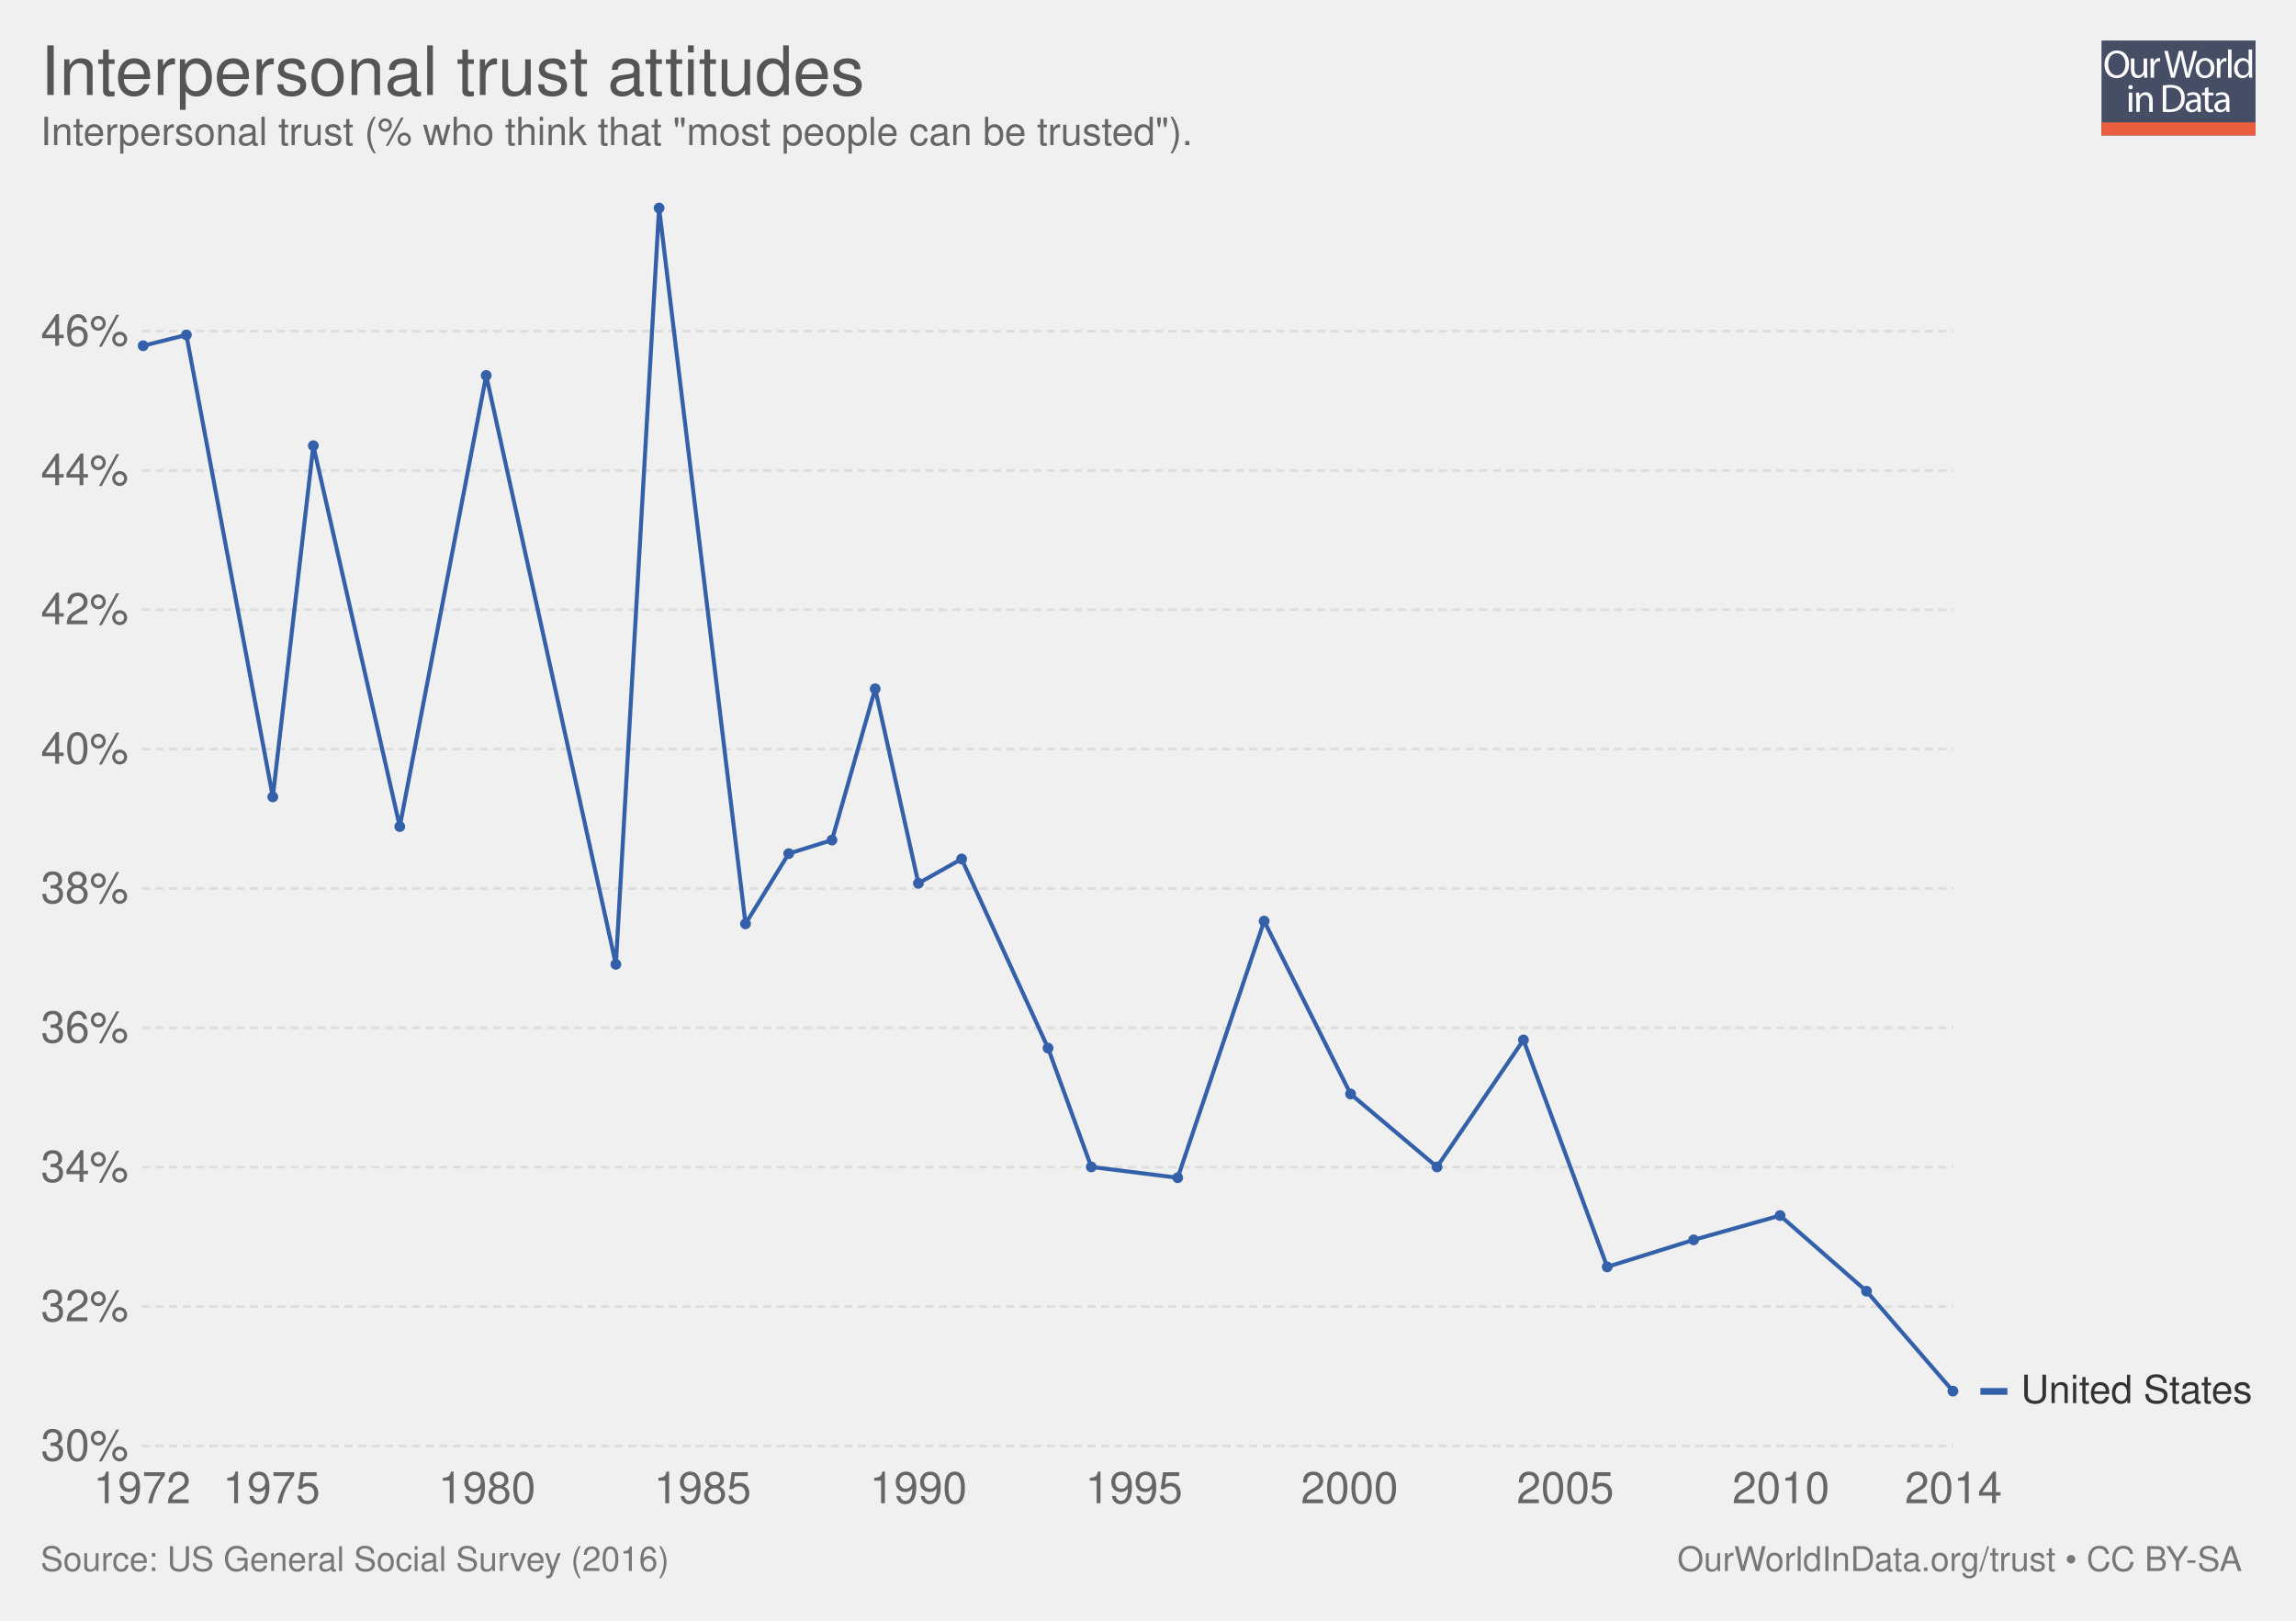
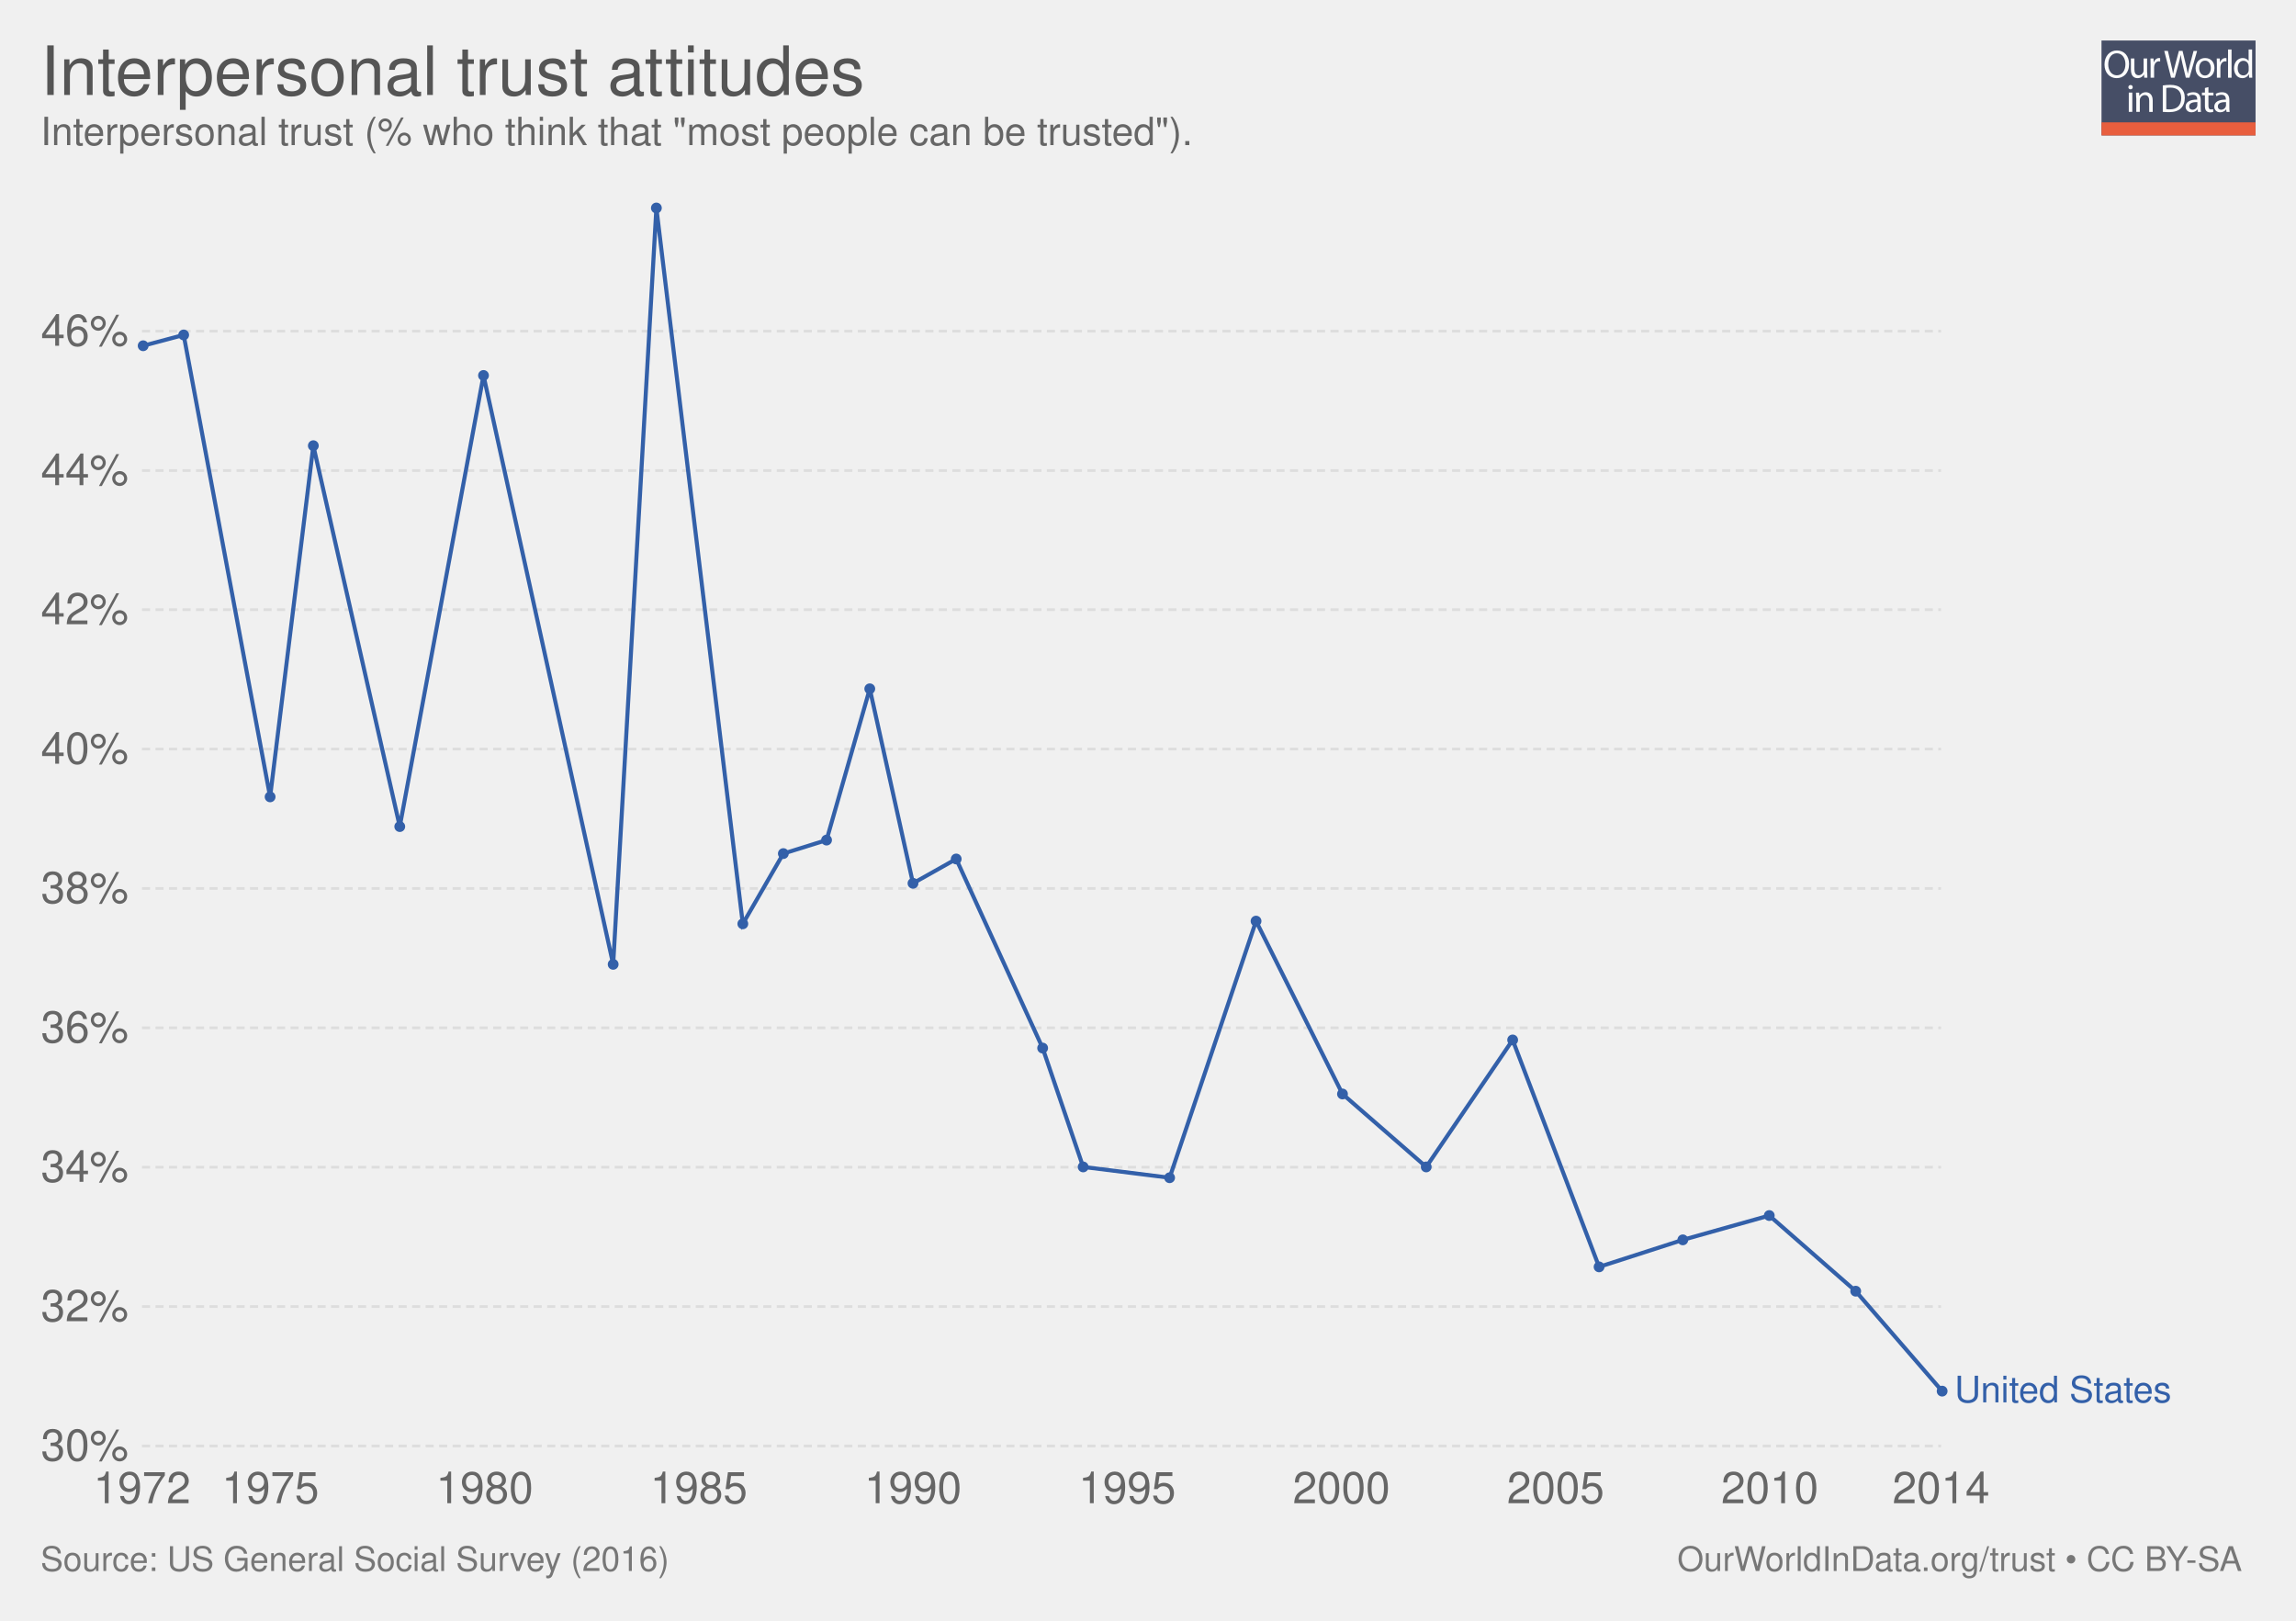
<svg xmlns="http://www.w3.org/2000/svg" xmlns:xlink="http://www.w3.org/1999/xlink" version="1.1" style="font-family: 'Helvetica Neue', Helvetica, Arial, sans-serif; font-size: 18px; background-color: white; text-rendering: optimizeLegibility; -webkit-font-smoothing: antialiased;" width="850" height="600">
  <g class="ChartTab">
    <g class="HeaderView">
      <g opacity="0.8" transform="translate(778, 15) scale(0.27)">
        <a xlink:href="https://ourworldindata.org" target="_blank">
          <g>
            <rect x="0" y="0" fill="#1B2543" width="211.2" height="130.1" />
            <rect x="0" y="112.2" fill="#E63912" width="211.2" height="17.9" />
            <g>
              <rect x="1.2" y="12.3" fill="none" width="210.2" height="99.2" />
              <path fill="#FFFFFF" d="M37.8,32.2c0,12.7-7.7,19.4-17.1,19.4c-9.7,0-16.6-7.5-16.6-18.7c0-11.7,7.3-19.3,17.1-19.3 C31.3,13.7,37.8,21.3,37.8,32.2z M9.2,32.8c0,7.9,4.3,14.9,11.8,14.9c7.5,0,11.8-6.9,11.8-15.3c0-7.3-3.8-14.9-11.8-14.9 C13.1,17.5,9.2,24.8,9.2,32.8z" />
              <path fill="#FFFFFF" d="M62.7,43.8c0,2.7,0.1,5.1,0.2,7.2h-4.3l-0.3-4.3h-0.1c-1.3,2.1-4,4.9-8.8,4.9c-4.2,0-9.1-2.3-9.1-11.6 V24.6h4.8v14.6c0,5,1.5,8.4,5.9,8.4c3.2,0,5.5-2.2,6.3-4.4c0.3-0.7,0.4-1.6,0.4-2.5V24.6h4.8V43.8z" />
              <path fill="#FFFFFF" d="M67.3,32.8c0-3.1-0.1-5.8-0.2-8.2h4.2l0.2,5.2h0.2c1.2-3.5,4.1-5.8,7.3-5.8c0.5,0,0.9,0.1,1.4,0.2v4.5 c-0.5-0.1-1-0.2-1.6-0.2c-3.4,0-5.8,2.6-6.5,6.2c-0.1,0.7-0.2,1.4-0.2,2.2V51h-4.8V32.8z" />
              <path fill="#FFFFFF" d="M95.4,51l-9.4-36.8h5l4.4,18.6c1.1,4.6,2.1,9.2,2.7,12.7h0.1c0.6-3.7,1.8-8,3-12.8l4.9-18.5h5l4.5,18.7 c1,4.4,2,8.7,2.6,12.6h0.1c0.8-4,1.8-8.1,3-12.7l4.9-18.5h4.9L120.6,51h-5L111,31.9c-1.1-4.7-1.9-8.3-2.4-12h-0.1 c-0.7,3.7-1.5,7.3-2.8,12L100.4,51H95.4z" />
              <path fill="#FFFFFF" d="M154.9,37.6c0,9.8-6.8,14-13.2,14c-7.2,0-12.7-5.2-12.7-13.6c0-8.8,5.8-14,13.1-14 C149.8,24,154.9,29.5,154.9,37.6z M133.9,37.9c0,5.8,3.3,10.1,8,10.1c4.6,0,8-4.3,8-10.3c0-4.5-2.2-10.1-7.9-10.1 C136.3,27.6,133.9,32.8,133.9,37.9z" />
              <path fill="#FFFFFF" d="M158.2,32.8c0-3.1-0.1-5.8-0.2-8.2h4.2l0.2,5.2h0.2c1.2-3.5,4.1-5.8,7.3-5.8c0.5,0,0.9,0.1,1.4,0.2v4.5 c-0.5-0.1-1-0.2-1.6-0.2c-3.4,0-5.8,2.6-6.5,6.2c-0.1,0.7-0.2,1.4-0.2,2.2V51h-4.8V32.8z" />
              <path fill="#FFFFFF" d="M173.5,12.3h4.8V51h-4.8V12.3z" />
              <path fill="#FFFFFF" d="M206.5,12.3v31.9c0,2.3,0.1,5,0.2,6.8h-4.3l-0.2-4.6H202c-1.5,2.9-4.7,5.2-9,5.2 c-6.4,0-11.3-5.4-11.3-13.4c-0.1-8.8,5.4-14.2,11.9-14.2c4,0,6.8,1.9,8,4h0.1V12.3H206.5z M201.7,35.4c0-0.6-0.1-1.4-0.2-2 c-0.7-3.1-3.3-5.6-6.9-5.6c-5,0-7.9,4.4-7.9,10.2c0,5.3,2.6,9.8,7.8,9.8c3.2,0,6.2-2.1,7.1-5.7c0.2-0.7,0.2-1.3,0.2-2.1V35.4z" />
              <path fill="#FFFFFF" d="M42.8,64c0.1,1.6-1.1,2.9-3.1,2.9c-1.7,0-2.9-1.3-2.9-2.9c0-1.7,1.3-3,3-3C41.7,61,42.8,62.3,42.8,64z M37.4,97.8V71.4h4.8v26.4H37.4z" />
              <path fill="#FFFFFF" d="M47.5,78.6c0-2.7-0.1-5-0.2-7.1h4.3l0.3,4.4h0.1c1.3-2.5,4.4-5,8.8-5c3.7,0,9.4,2.2,9.4,11.2v15.8h-4.8 V82.6c0-4.3-1.6-7.8-6.1-7.8c-3.2,0-5.6,2.2-6.5,4.9c-0.2,0.6-0.3,1.4-0.3,2.2v15.9h-4.8V78.6z" />
              <path fill="#FFFFFF" d="M84,61.6c2.9-0.4,6.3-0.8,10.1-0.8c6.8,0,11.7,1.6,14.9,4.6c3.3,3,5.2,7.3,5.2,13.2c0,6-1.9,10.9-5.3,14.3 c-3.4,3.4-9.1,5.3-16.3,5.3c-3.4,0-6.2-0.2-8.6-0.4V61.6z M88.8,94.1c1.2,0.2,3,0.3,4.8,0.3c10.2,0,15.7-5.7,15.7-15.6 c0.1-8.7-4.9-14.2-14.9-14.2c-2.5,0-4.3,0.2-5.6,0.5V94.1z" />
              <path fill="#FFFFFF" d="M132.1,97.8l-0.4-3.3h-0.2c-1.5,2.1-4.3,3.9-8.1,3.9c-5.4,0-8.1-3.8-8.1-7.6c0-6.4,5.7-9.9,15.9-9.8v-0.5 c0-2.2-0.6-6.1-6-6.1c-2.5,0-5,0.8-6.9,2l-1.1-3.2c2.2-1.4,5.4-2.3,8.7-2.3c8.1,0,10.1,5.5,10.1,10.8v9.9c0,2.3,0.1,4.5,0.4,6.3 H132.1z M131.4,84.4c-5.3-0.1-11.2,0.8-11.2,5.9c0,3.1,2.1,4.6,4.5,4.6c3.4,0,5.6-2.2,6.4-4.4c0.2-0.5,0.3-1,0.3-1.5V84.4z" />
              <path fill="#FFFFFF" d="M146.6,63.9v7.6h6.9v3.7h-6.9v14.2c0,3.3,0.9,5.1,3.6,5.1c1.3,0,2.2-0.2,2.8-0.3l0.2,3.6 c-0.9,0.4-2.4,0.7-4.3,0.7c-2.2,0-4-0.7-5.2-2c-1.4-1.4-1.9-3.8-1.9-6.9V75.1h-4.1v-3.7h4.1v-6.3L146.6,63.9z" />
              <path fill="#FFFFFF" d="M171.4,97.8l-0.4-3.3h-0.2c-1.5,2.1-4.3,3.9-8.1,3.9c-5.4,0-8.1-3.8-8.1-7.6c0-6.4,5.7-9.9,15.9-9.8v-0.5 c0-2.2-0.6-6.1-6-6.1c-2.5,0-5,0.8-6.9,2l-1.1-3.2c2.2-1.4,5.4-2.3,8.7-2.3c8.1,0,10.1,5.5,10.1,10.8v9.9c0,2.3,0.1,4.5,0.4,6.3 H171.4z M170.7,84.4c-5.3-0.1-11.2,0.8-11.2,5.9c0,3.1,2.1,4.6,4.5,4.6c3.4,0,5.6-2.2,6.4-4.4c0.2-0.5,0.3-1,0.3-1.5V84.4z" />
            </g>
          </g>
        </a>
      </g>
      <a href="https://ourworldindata.org/grapher/trust-attitudes-in-the-us" target="_blank">
        <text font-size="25.20" x="15.0" y="35.2" fill="#555">
          <tspan x="15" y="35.16">Interpersonal trust attitudes</tspan>
        </text>
      </a>
      <text font-size="14.40" x="15.0" y="53.7" fill="#666">
        <tspan x="15" y="53.72">Interpersonal trust (% who think that "most people can be trusted"). </tspan>
      </text>
    </g>
    <g class="LineChart">
      <defs>
-         <clipPath id="boundsClip-1335">
+         <clipPath id="boundsClip-1">
          <rect x="42.562" y="0" width="830" height="959.8" />
        </clipPath>
      </defs>
      <g class="AxisBoxView">
        <g class="HorizontalAxis">
          <text x="52.6" y="556.5" fill="#666" text-anchor="middle" font-size="16.2">1972</text>
-           <text x="100.5" y="556.5" fill="#666" text-anchor="middle" font-size="16.2">1975</text>
-           <text x="180.3" y="556.5" fill="#666" text-anchor="middle" font-size="16.2">1980</text>
-           <text x="260.1" y="556.5" fill="#666" text-anchor="middle" font-size="16.2">1985</text>
-           <text x="340" y="556.5" fill="#666" text-anchor="middle" font-size="16.2">1990</text>
-           <text x="419.8" y="556.5" fill="#666" text-anchor="middle" font-size="16.2">1995</text>
-           <text x="499.6" y="556.5" fill="#666" text-anchor="middle" font-size="16.2">2000</text>
-           <text x="579.5" y="556.5" fill="#666" text-anchor="middle" font-size="16.2">2005</text>
-           <text x="659.3" y="556.5" fill="#666" text-anchor="middle" font-size="16.2">2010</text>
-           <text x="723.2" y="556.5" fill="#666" text-anchor="middle" font-size="16.2">2014</text>
+           <text x="100.1" y="556.5" fill="#666" text-anchor="middle" font-size="16.2">1975</text>
+           <text x="179.4" y="556.5" fill="#666" text-anchor="middle" font-size="16.2">1980</text>
+           <text x="258.7" y="556.5" fill="#666" text-anchor="middle" font-size="16.2">1985</text>
+           <text x="338" y="556.5" fill="#666" text-anchor="middle" font-size="16.2">1990</text>
+           <text x="417.3" y="556.5" fill="#666" text-anchor="middle" font-size="16.2">1995</text>
+           <text x="496.6" y="556.5" fill="#666" text-anchor="middle" font-size="16.2">2000</text>
+           <text x="575.9" y="556.5" fill="#666" text-anchor="middle" font-size="16.2">2005</text>
+           <text x="655.2" y="556.5" fill="#666" text-anchor="middle" font-size="16.2">2010</text>
+           <text x="718.6" y="556.5" fill="#666" text-anchor="middle" font-size="16.2">2014</text>
        </g>
        <g class="VerticalAxis">
          <text x="47.56" y="535.3" fill="#666" dominant-baseline="middle" text-anchor="end" font-size="16.2">30%</text>
          <text x="47.56" y="483.7" fill="#666" dominant-baseline="middle" text-anchor="end" font-size="16.2">32%</text>
          <text x="47.56" y="432.1" fill="#666" dominant-baseline="middle" text-anchor="end" font-size="16.2">34%</text>
          <text x="47.56" y="380.5" fill="#666" dominant-baseline="middle" text-anchor="end" font-size="16.2">36%</text>
          <text x="47.56" y="328.9" fill="#666" dominant-baseline="middle" text-anchor="end" font-size="16.2">38%</text>
          <text x="47.56" y="277.3" fill="#666" dominant-baseline="middle" text-anchor="end" font-size="16.2">40%</text>
          <text x="47.56" y="225.7" fill="#666" dominant-baseline="middle" text-anchor="end" font-size="16.2">42%</text>
          <text x="47.56" y="174.2" fill="#666" dominant-baseline="middle" text-anchor="end" font-size="16.2">44%</text>
          <text x="47.56" y="122.6" fill="#666" dominant-baseline="middle" text-anchor="end" font-size="16.2">46%</text>
        </g>
        <g class="AxisGridLines">
-           <line x1="52.56" y1="535.3" x2="723.17" y2="535.3" stroke="#ddd" stroke-dasharray="3,2" />
-           <line x1="52.56" y1="483.7" x2="723.17" y2="483.7" stroke="#ddd" stroke-dasharray="3,2" />
-           <line x1="52.56" y1="432.1" x2="723.17" y2="432.1" stroke="#ddd" stroke-dasharray="3,2" />
-           <line x1="52.56" y1="380.5" x2="723.17" y2="380.5" stroke="#ddd" stroke-dasharray="3,2" />
-           <line x1="52.56" y1="328.9" x2="723.17" y2="328.9" stroke="#ddd" stroke-dasharray="3,2" />
-           <line x1="52.56" y1="277.3" x2="723.17" y2="277.3" stroke="#ddd" stroke-dasharray="3,2" />
-           <line x1="52.56" y1="225.7" x2="723.17" y2="225.7" stroke="#ddd" stroke-dasharray="3,2" />
-           <line x1="52.56" y1="174.2" x2="723.17" y2="174.2" stroke="#ddd" stroke-dasharray="3,2" />
-           <line x1="52.56" y1="122.6" x2="723.17" y2="122.6" stroke="#ddd" stroke-dasharray="3,2" />
+           <line x1="52.56" y1="535.3" x2="718.60" y2="535.3" stroke="#ddd" stroke-dasharray="3,2" />
+           <line x1="52.56" y1="483.7" x2="718.60" y2="483.7" stroke="#ddd" stroke-dasharray="3,2" />
+           <line x1="52.56" y1="432.1" x2="718.60" y2="432.1" stroke="#ddd" stroke-dasharray="3,2" />
+           <line x1="52.56" y1="380.5" x2="718.60" y2="380.5" stroke="#ddd" stroke-dasharray="3,2" />
+           <line x1="52.56" y1="328.9" x2="718.60" y2="328.9" stroke="#ddd" stroke-dasharray="3,2" />
+           <line x1="52.56" y1="277.3" x2="718.60" y2="277.3" stroke="#ddd" stroke-dasharray="3,2" />
+           <line x1="52.56" y1="225.7" x2="718.60" y2="225.7" stroke="#ddd" stroke-dasharray="3,2" />
+           <line x1="52.56" y1="174.2" x2="718.60" y2="174.2" stroke="#ddd" stroke-dasharray="3,2" />
+           <line x1="52.56" y1="122.6" x2="718.60" y2="122.6" stroke="#ddd" stroke-dasharray="3,2" />
        </g>
      </g>
-       <g clip-path="url(#boundsClip-1335)">
+       <g clip-path="url(#boundsClip-1)">
        <g class="HeightedLegend clickable">
          <g class="legendMark">
-             <rect x="733.168" y="507.9" width="101.832" height="14.4" fill="#fff" opacity="0" />
-             <rect x="733.168" y="513.85" width="10" height="2.5" fill="#3360a9" />
-             <text font-size="14.40" x="748.2" y="519.4" fill="#333">
-               <tspan x="748.168" y="519.42">United States</tspan>
+             <rect x="718.595" y="508.35" width="116.405" height="13.5" fill="#fff" opacity="0" />
+             <text font-size="13.50" x="723.6" y="519.1" fill="#3360a9">
+               <tspan x="723.595" y="519.15">United States</tspan>
            </text>
          </g>
        </g>
        <g class="Lines">
-           <rect x="53" y="77" width="671" height="459" fill="rgba(255,255,255,0)" opacity="0" />
+           <rect x="53" y="77" width="666" height="459" fill="rgba(255,255,255,0)" opacity="0" />
          <g class="key-United-States_0">
-             <path stroke="#3360a9" stroke-linecap="round" d="M53 128L69 124L101 295L116 165L148 306L180 139L228 357L244 77L276 342L292 316L308 311L324 255L340 327L356 318L388 388L404 432L436 436L468 341L500 405L532 432L564 385L595 469L627 459L659 450L691 478L723 515" fill="none" stroke-width="1.5" />
+             <path stroke="#3360a9" stroke-linecap="round" d="M53 128L68 124L100 295L116 165L148 306L179 139L227 357L243 77L275 342L290 316L306 311L322 255L338 327L354 318L386 388L401 432L433 436L465 341L497 405L528 432L560 385L592 469L623 459L655 450L687 478L719 515" fill="none" stroke-width="1.5" />
            <g fill="#3360a9">
              <circle cx="53" cy="128" r="2" />
-               <circle cx="69" cy="124" r="2" />
-               <circle cx="101" cy="295" r="2" />
+               <circle cx="68" cy="124" r="2" />
+               <circle cx="100" cy="295" r="2" />
              <circle cx="116" cy="165" r="2" />
              <circle cx="148" cy="306" r="2" />
-               <circle cx="180" cy="139" r="2" />
-               <circle cx="228" cy="357" r="2" />
-               <circle cx="244" cy="77" r="2" />
-               <circle cx="276" cy="342" r="2" />
-               <circle cx="292" cy="316" r="2" />
-               <circle cx="308" cy="311" r="2" />
-               <circle cx="324" cy="255" r="2" />
-               <circle cx="340" cy="327" r="2" />
-               <circle cx="356" cy="318" r="2" />
-               <circle cx="388" cy="388" r="2" />
-               <circle cx="404" cy="432" r="2" />
-               <circle cx="436" cy="436" r="2" />
-               <circle cx="468" cy="341" r="2" />
-               <circle cx="500" cy="405" r="2" />
-               <circle cx="532" cy="432" r="2" />
-               <circle cx="564" cy="385" r="2" />
-               <circle cx="595" cy="469" r="2" />
-               <circle cx="627" cy="459" r="2" />
-               <circle cx="659" cy="450" r="2" />
-               <circle cx="691" cy="478" r="2" />
-               <circle cx="723" cy="515" r="2" />
+               <circle cx="179" cy="139" r="2" />
+               <circle cx="227" cy="357" r="2" />
+               <circle cx="243" cy="77" r="2" />
+               <circle cx="275" cy="342" r="2" />
+               <circle cx="290" cy="316" r="2" />
+               <circle cx="306" cy="311" r="2" />
+               <circle cx="322" cy="255" r="2" />
+               <circle cx="338" cy="327" r="2" />
+               <circle cx="354" cy="318" r="2" />
+               <circle cx="386" cy="388" r="2" />
+               <circle cx="401" cy="432" r="2" />
+               <circle cx="433" cy="436" r="2" />
+               <circle cx="465" cy="341" r="2" />
+               <circle cx="497" cy="405" r="2" />
+               <circle cx="528" cy="432" r="2" />
+               <circle cx="560" cy="385" r="2" />
+               <circle cx="592" cy="469" r="2" />
+               <circle cx="623" cy="459" r="2" />
+               <circle cx="655" cy="450" r="2" />
+               <circle cx="687" cy="478" r="2" />
+               <circle cx="719" cy="515" r="2" />
            </g>
          </g>
        </g>
      </g>
    </g>
    <g style="fill: #777;" class="SourcesFooter">
      <g style="fill: #777;" class="clickable">
        <text font-size="12.60" x="15.0" y="581.6">
          <tspan x="15" y="581.58">Source: US General Social Survey (2016)</tspan>
        </text>
      </g>
      <text font-size="12.60" x="620.9" y="581.6">
        <tspan x="620.926" y="581.58">
-           <a target="_blank" style="fill: #777;" href="https://ourworldindata.org/trust">OurWorldInData.org/trust</a> • <a style="fill: #777;" href="http://creativecommons.org/licenses/by-sa/4.0/deed.en_US" target="_blank">CC BY-SA</a>
+           <a target="_blank" style="fill: #777;" href="https://ourworldindata.org/trust">OurWorldInData.org/trust</a> • <a style="fill: #777;" class="cclogo" href="http://creativecommons.org/licenses/by-sa/4.0/deed.en_US" target="_blank">CC BY-SA</a>
        </tspan>
      </text>
    </g>
  </g>
</svg>
